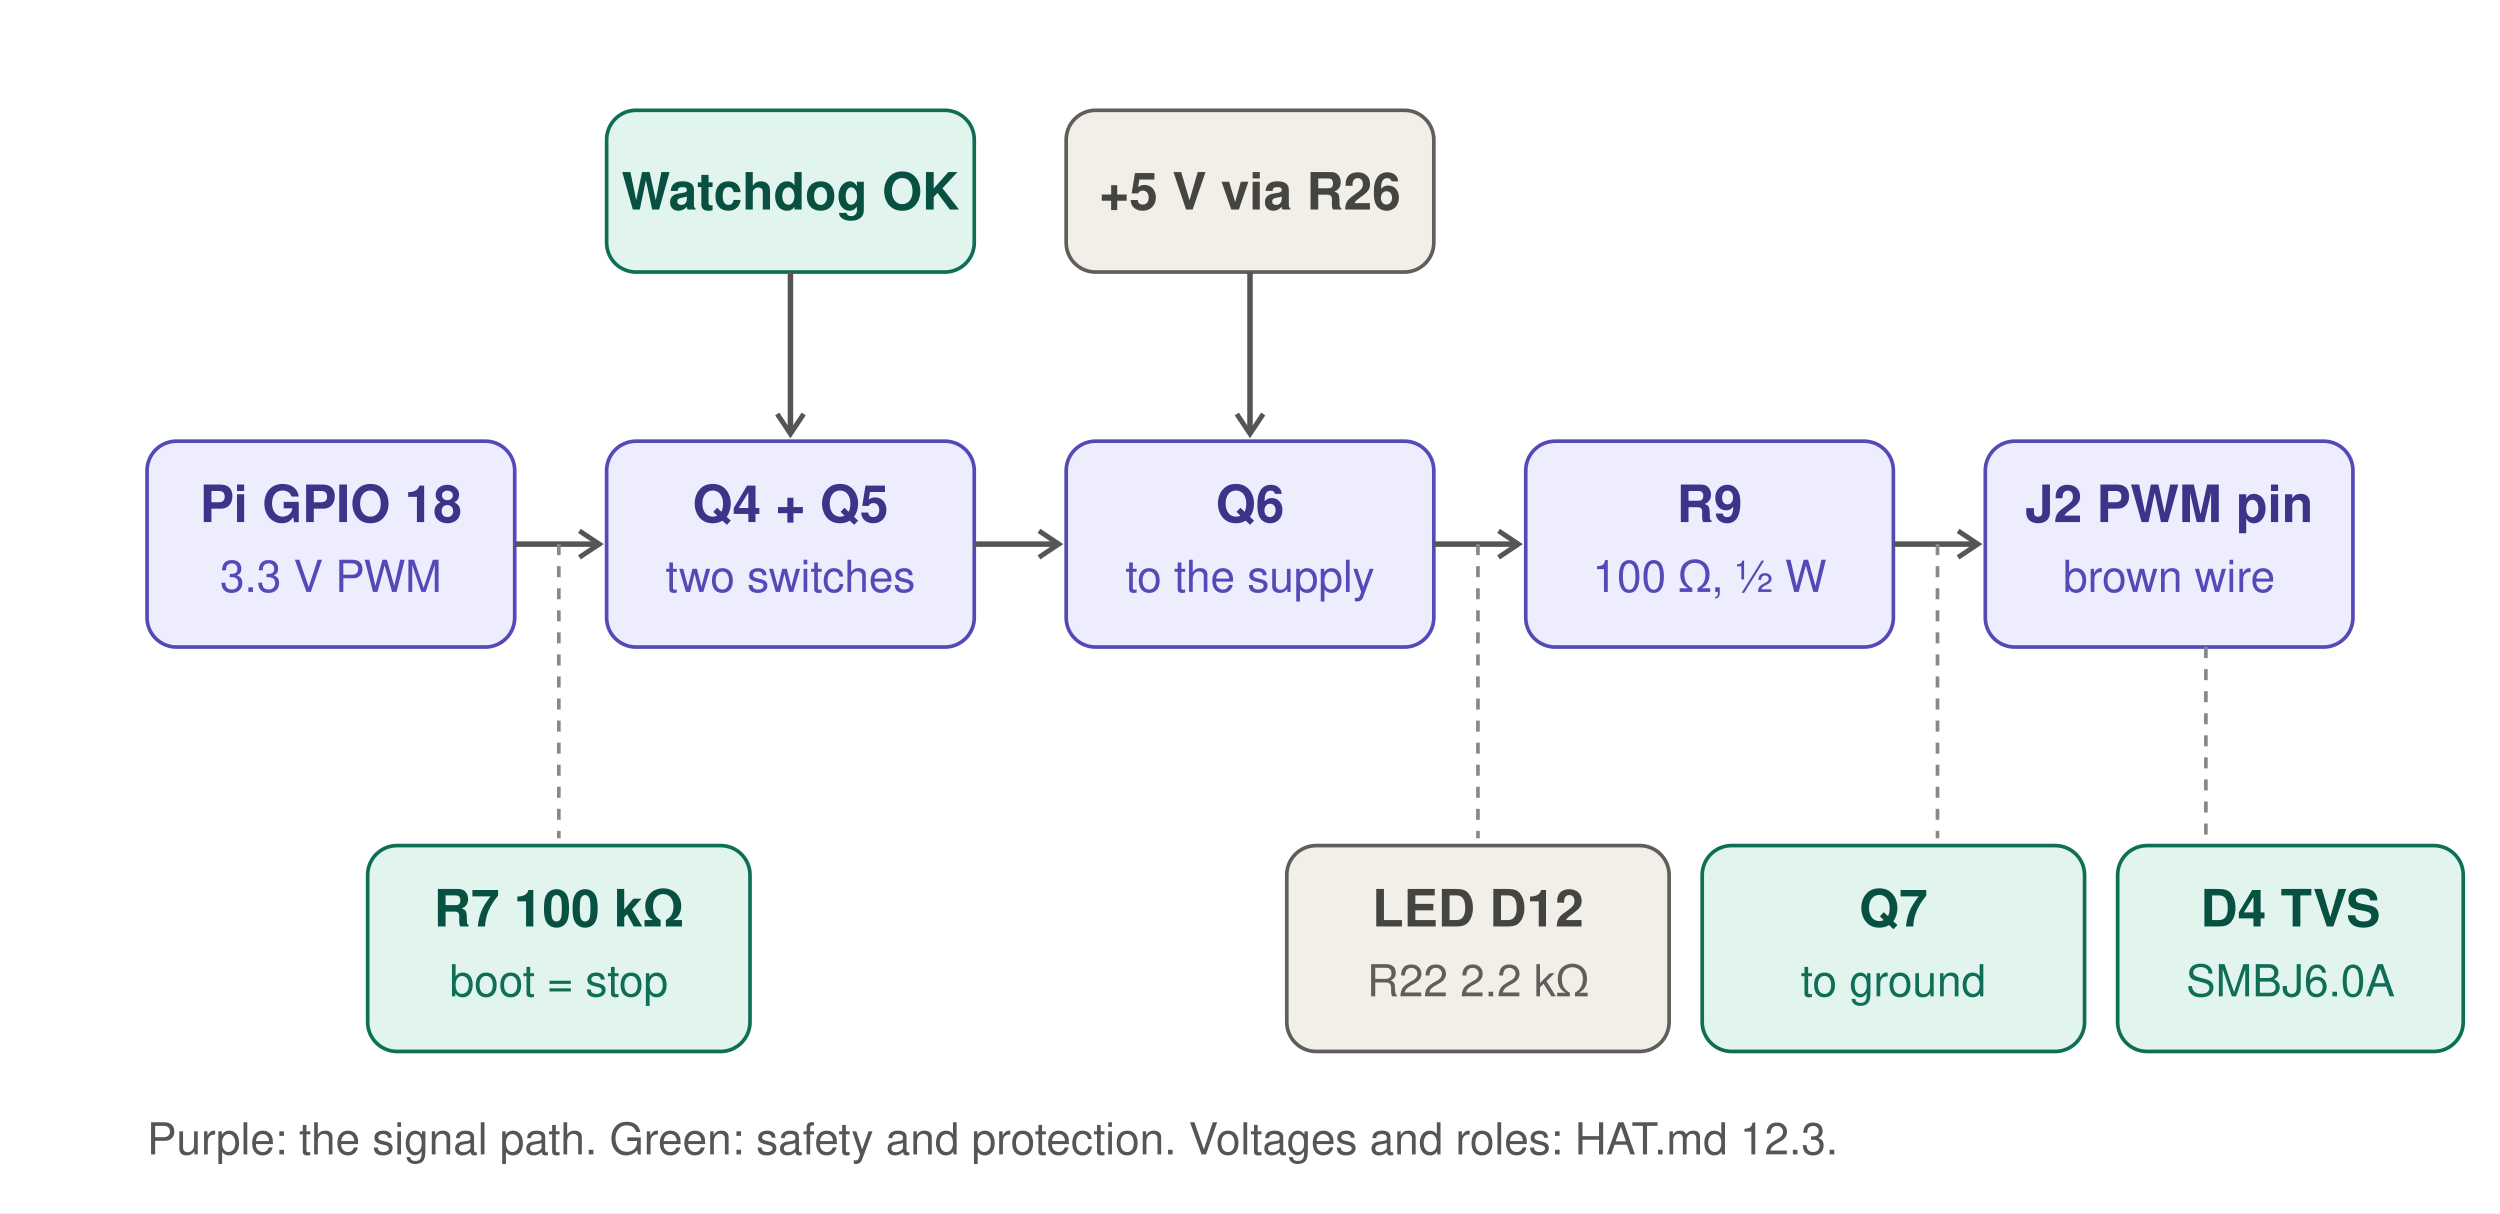
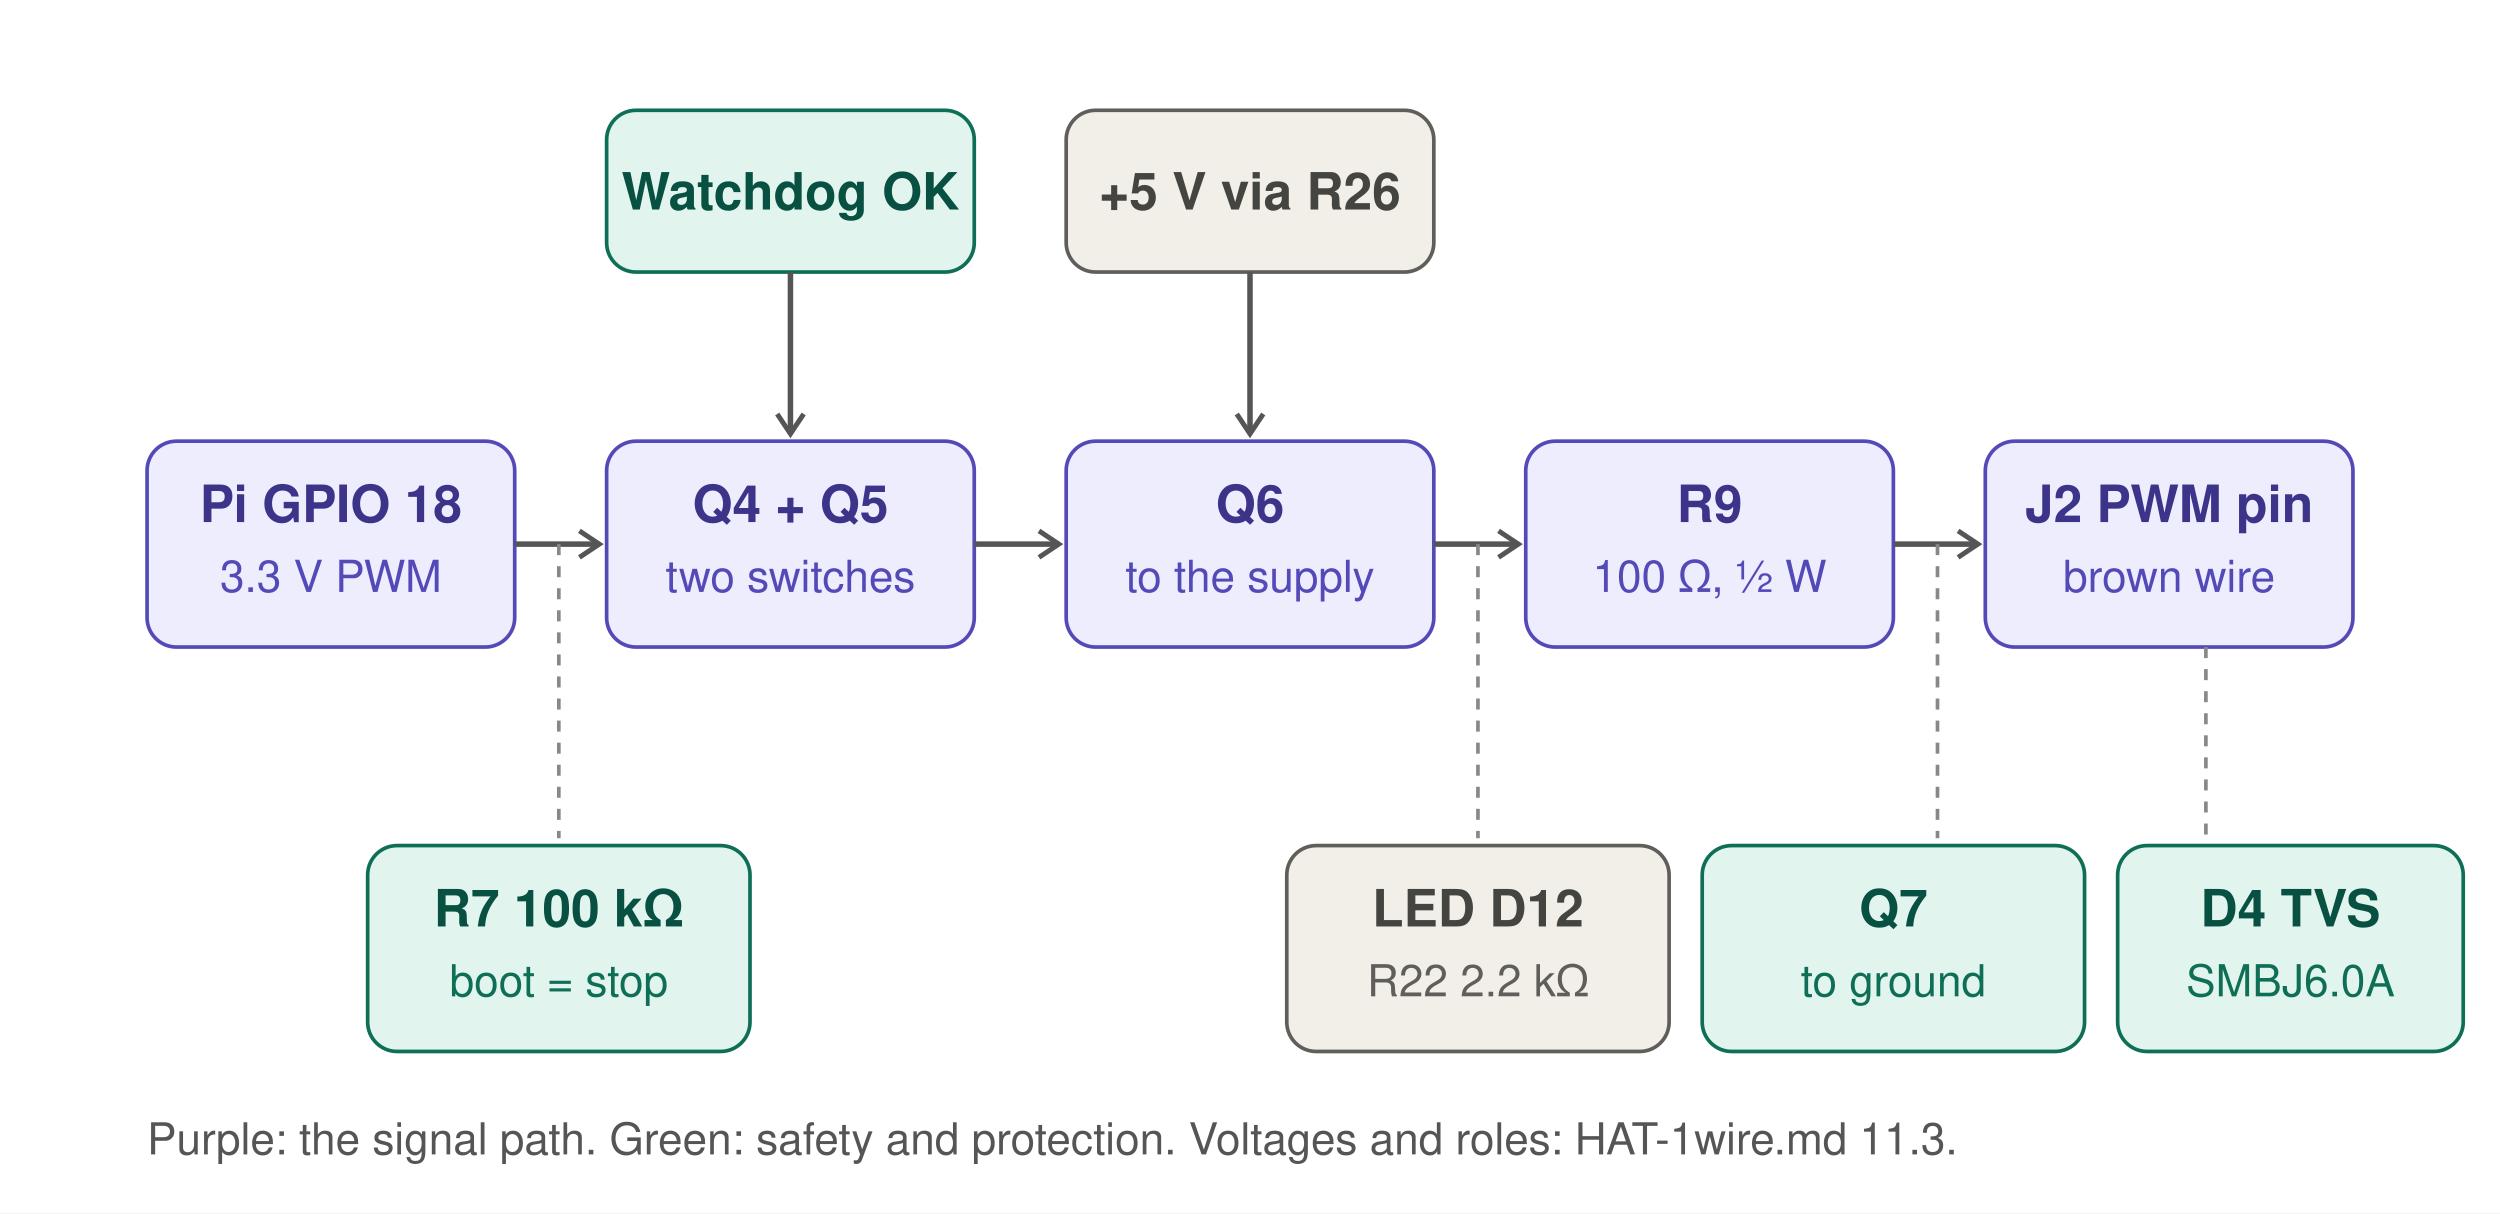
<svg xmlns="http://www.w3.org/2000/svg" width="680" height="330" viewBox="0 0 680 330" font-family="Helvetica, Arial, sans-serif">
  <defs>
    <marker id="a" viewBox="0 0 10 10" refX="8" refY="5" markerWidth="6" markerHeight="6" orient="auto-start-reverse">
      <path d="M2 1L8 5L2 9" fill="none" stroke="#555" stroke-width="1.5" />
    </marker>
  </defs>
  <rect width="680" height="330" fill="white" />
  <rect x="165" y="30" width="100" height="44" rx="8" fill="#E1F5EE" stroke="#0F6E56" stroke-width="1" />
  <text x="215.0" y="57.0" text-anchor="middle" style="font-size:14px;font-weight:600;fill:#085041">Watchdog OK</text>
  <rect x="290" y="30" width="100" height="44" rx="8" fill="#F1EFE8" stroke="#5F5E5A" stroke-width="1" />
  <text x="340.0" y="57.0" text-anchor="middle" style="font-size:14px;font-weight:600;fill:#444441">+5 V via R26</text>
  <line x1="215" y1="74" x2="215" y2="118" stroke="#555" stroke-width="1.5" marker-end="url(#a)" />
  <line x1="340" y1="74" x2="340" y2="118" stroke="#555" stroke-width="1.5" marker-end="url(#a)" />
  <rect x="40" y="120" width="100" height="56" rx="8" fill="#EEEDFE" stroke="#534AB7" stroke-width="1" />
  <text x="90.0" y="142" text-anchor="middle" style="font-size:14px;font-weight:600;fill:#3C3489">Pi GPIO 18</text>
  <text x="90.0" y="161" text-anchor="middle" style="font-size:12px;fill:#534AB7">3.3 V PWM</text>
  <rect x="165" y="120" width="100" height="56" rx="8" fill="#EEEDFE" stroke="#534AB7" stroke-width="1" />
  <text x="215.0" y="142" text-anchor="middle" style="font-size:14px;font-weight:600;fill:#3C3489">Q4 + Q5</text>
  <text x="215.0" y="161" text-anchor="middle" style="font-size:12px;fill:#534AB7">two switches</text>
  <rect x="290" y="120" width="100" height="56" rx="8" fill="#EEEDFE" stroke="#534AB7" stroke-width="1" />
  <text x="340.0" y="142" text-anchor="middle" style="font-size:14px;font-weight:600;fill:#3C3489">Q6</text>
  <text x="340.0" y="161" text-anchor="middle" style="font-size:12px;fill:#534AB7">to the supply</text>
  <rect x="415" y="120" width="100" height="56" rx="8" fill="#EEEDFE" stroke="#534AB7" stroke-width="1" />
  <text x="465.0" y="142" text-anchor="middle" style="font-size:14px;font-weight:600;fill:#3C3489">R9</text>
  <text x="465.0" y="161" text-anchor="middle" style="font-size:12px;fill:#534AB7">100 Ω, ½ W</text>
  <rect x="540" y="120" width="100" height="56" rx="8" fill="#EEEDFE" stroke="#534AB7" stroke-width="1" />
  <text x="590.0" y="142" text-anchor="middle" style="font-size:14px;font-weight:600;fill:#3C3489">J2 PWM pin</text>
  <text x="590.0" y="161" text-anchor="middle" style="font-size:12px;fill:#534AB7">brown wire</text>
  <line x1="140" y1="148" x2="163" y2="148" stroke="#555" stroke-width="1.5" marker-end="url(#a)" />
  <line x1="265" y1="148" x2="288" y2="148" stroke="#555" stroke-width="1.5" marker-end="url(#a)" />
  <line x1="390" y1="148" x2="413" y2="148" stroke="#555" stroke-width="1.5" marker-end="url(#a)" />
  <line x1="515" y1="148" x2="538" y2="148" stroke="#555" stroke-width="1.5" marker-end="url(#a)" />
  <line x1="152" y1="148" x2="152" y2="228" stroke="#888" stroke-width="1" stroke-dasharray="3 3" />
  <line x1="402" y1="148" x2="402" y2="228" stroke="#888" stroke-width="1" stroke-dasharray="3 3" />
  <line x1="527" y1="148" x2="527" y2="228" stroke="#888" stroke-width="1" stroke-dasharray="3 3" />
  <line x1="600" y1="176" x2="600" y2="228" stroke="#888" stroke-width="1" stroke-dasharray="3 3" />
  <rect x="100" y="230" width="104" height="56" rx="8" fill="#E1F5EE" stroke="#0F6E56" stroke-width="1" />
  <text x="152.0" y="252" text-anchor="middle" style="font-size:14px;font-weight:600;fill:#085041">R7 100 kΩ</text>
  <text x="152.0" y="271" text-anchor="middle" style="font-size:12px;fill:#0F6E56">boot = stop</text>
  <rect x="350" y="230" width="104" height="56" rx="8" fill="#F1EFE8" stroke="#5F5E5A" stroke-width="1" />
  <text x="402.0" y="252" text-anchor="middle" style="font-size:14px;font-weight:600;fill:#444441">LED D12</text>
  <text x="402.0" y="271" text-anchor="middle" style="font-size:12px;fill:#5F5E5A">R22 2.2 kΩ</text>
  <rect x="463" y="230" width="104" height="56" rx="8" fill="#E1F5EE" stroke="#0F6E56" stroke-width="1" />
  <text x="515.0" y="252" text-anchor="middle" style="font-size:14px;font-weight:600;fill:#085041">Q7</text>
  <text x="515.0" y="271" text-anchor="middle" style="font-size:12px;fill:#0F6E56">to ground</text>
  <rect x="576" y="230" width="94" height="56" rx="8" fill="#E1F5EE" stroke="#0F6E56" stroke-width="1" />
  <text x="623.0" y="252" text-anchor="middle" style="font-size:14px;font-weight:600;fill:#085041">D4 TVS</text>
  <text x="623.0" y="271" text-anchor="middle" style="font-size:12px;fill:#0F6E56">SMBJ6.0A</text>
-   <text x="40" y="314" style="font-size:12px;fill:#555">Purple: the signal path. Green: safety and protection. Voltages and roles: HAT.md 12.3.</text>
+   <text x="40" y="314" style="font-size:12px;fill:#555">Purple: the signal path. Green: safety and protection. Voltages and roles: HAT-1wire.md 11.3.</text>
</svg>
